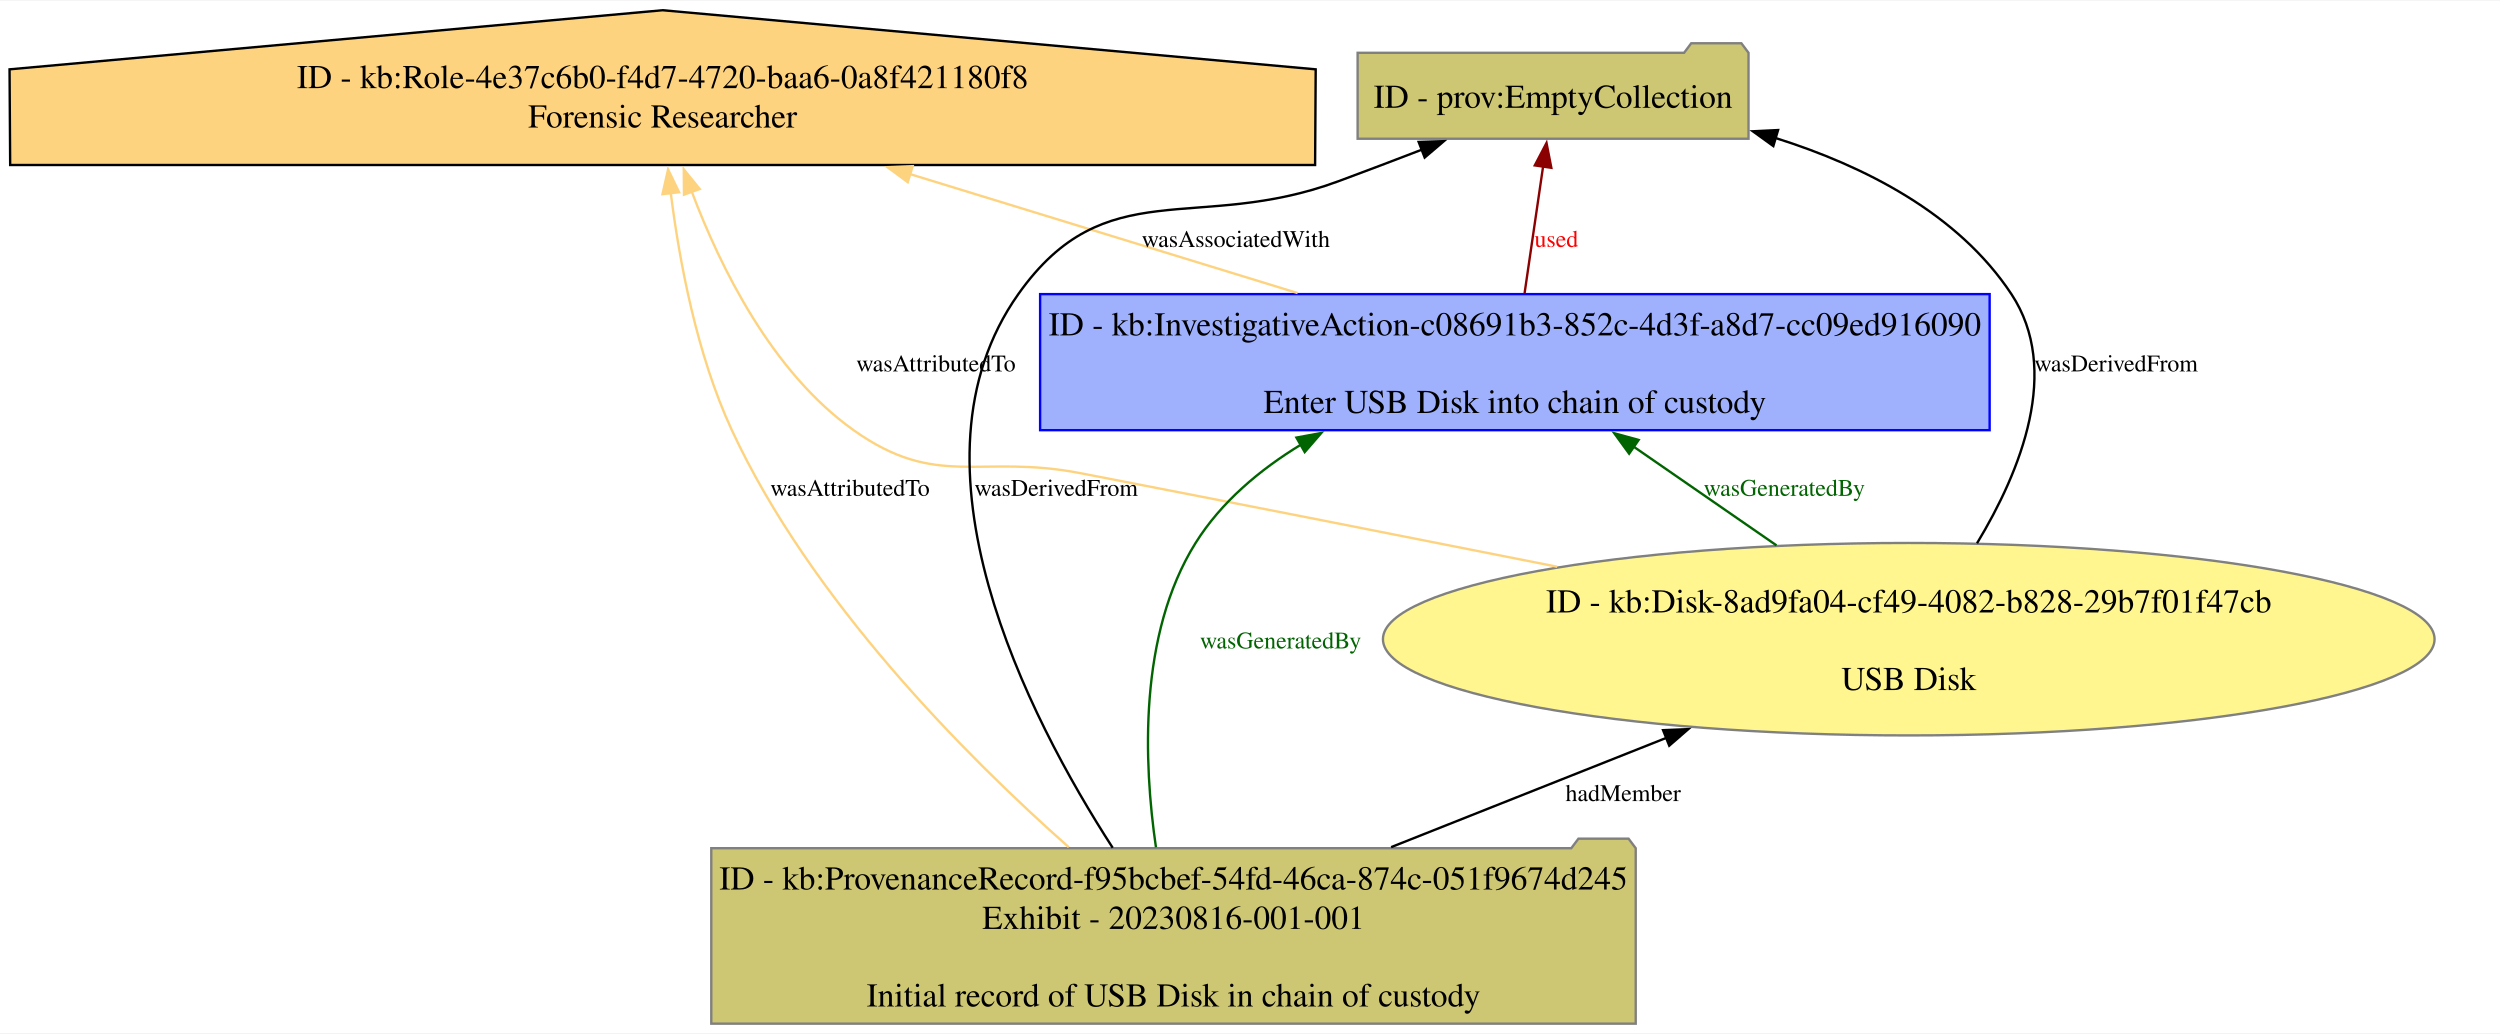
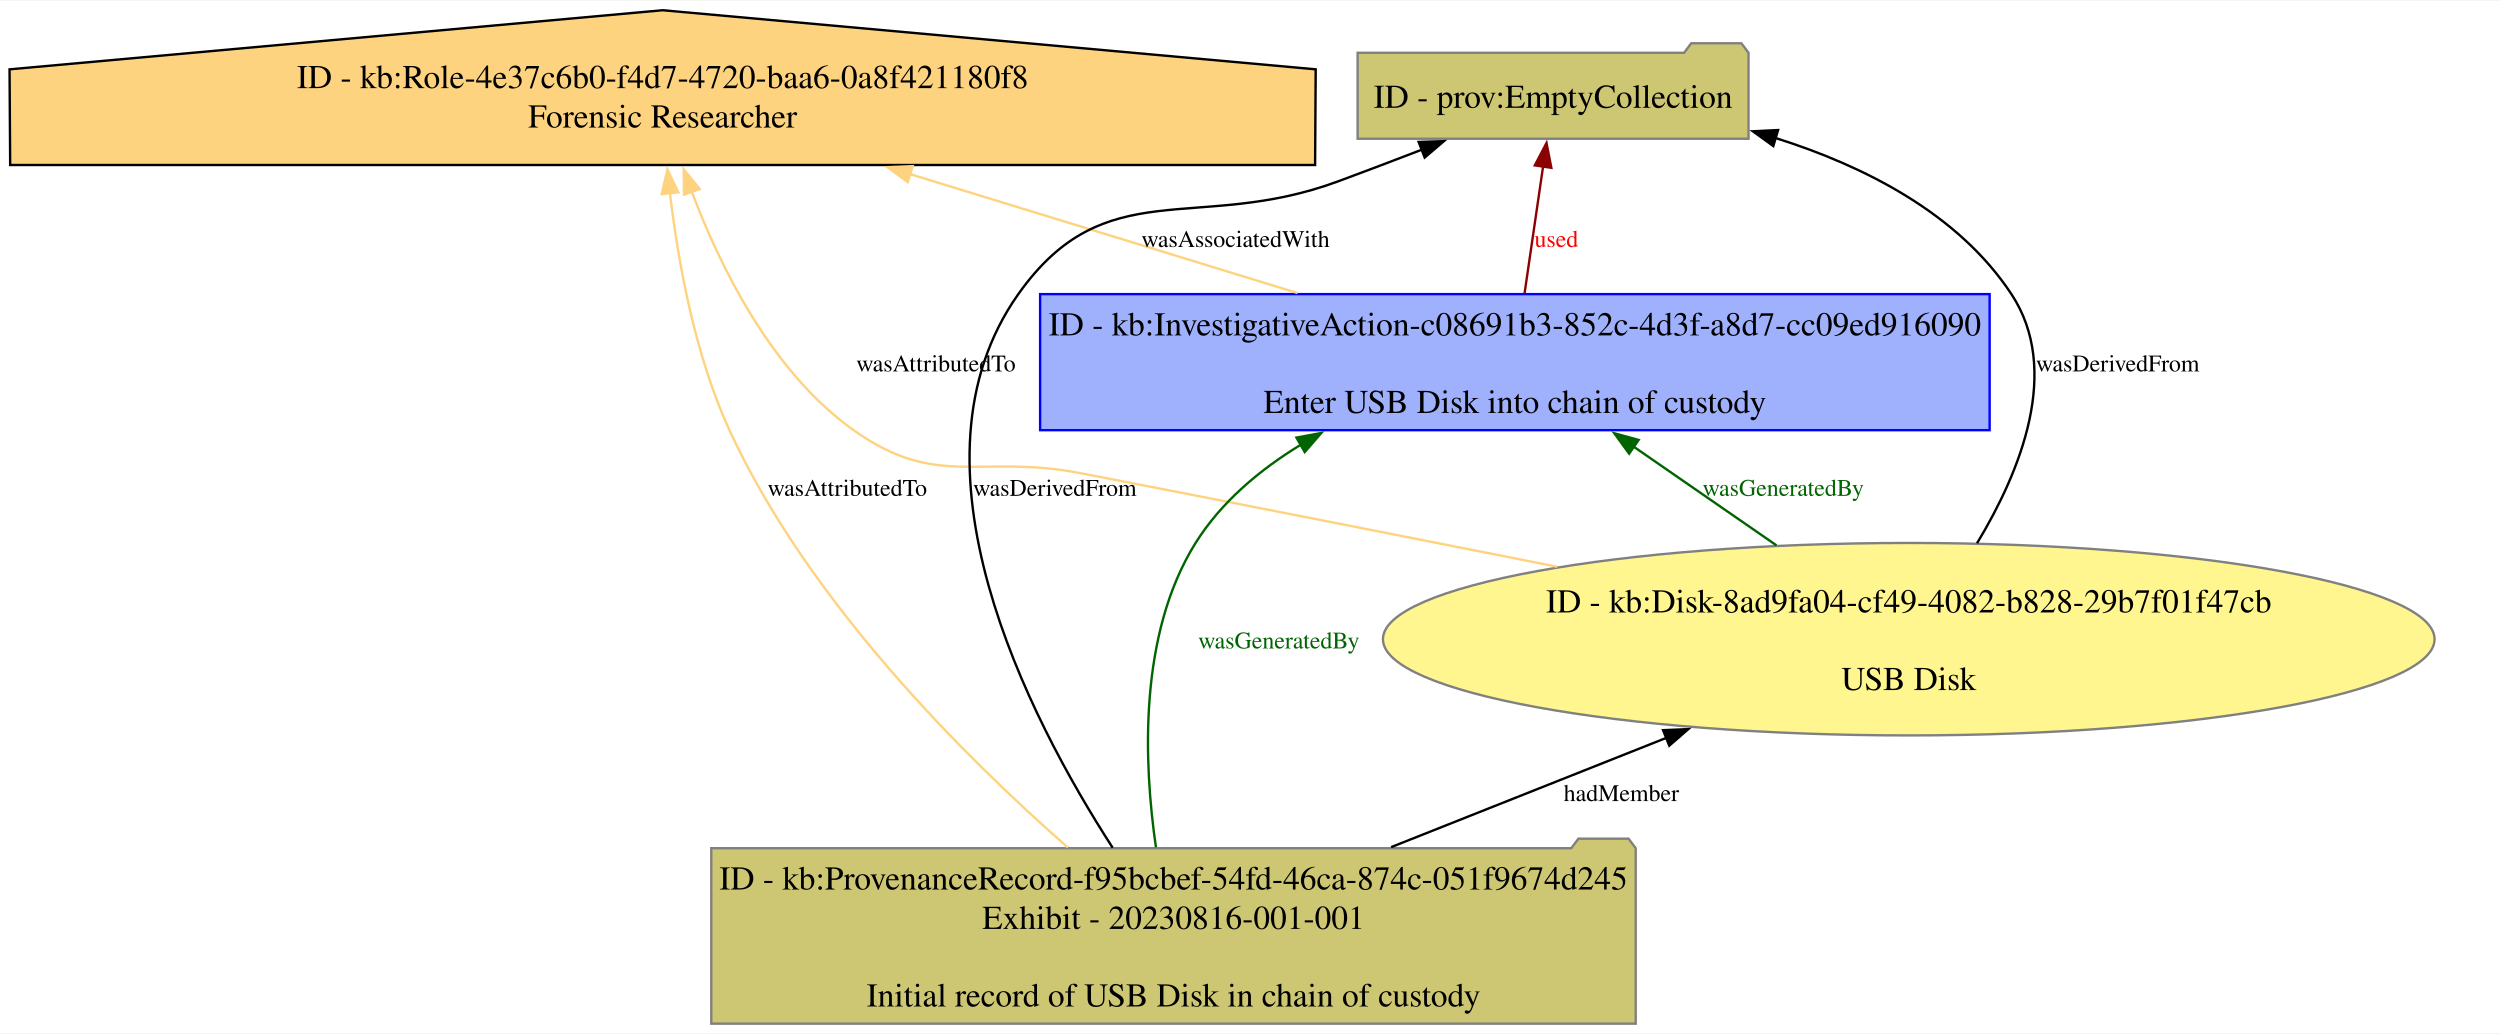
<svg xmlns="http://www.w3.org/2000/svg" xmlns:xlink="http://www.w3.org/1999/xlink" width="1047pt" height="433pt" viewBox="0.00 0.00 1047.24 432.53">
  <g id="graph0" class="graph" transform="scale(1 1) rotate(0) translate(4 428.53)">
    <polygon fill="white" stroke="none" points="-4,4 -4,-428.53 1043.24,-428.53 1043.24,4 -4,4" />
    <g id="node1" class="node">
      <g id="a_node1">
        <a xlink:title="ID - http://example.org/kb/Disk-8ad9fa04-cf49-4082-b828-29b7f01f47cb">
          <ellipse fill="#fff68f" stroke="#808080" cx="795.57" cy="-161.06" rx="220.26" ry="40.31" />
          <text text-anchor="middle" x="795.57" y="-172.26" font-family="Times,serif" font-size="14.00">ID - kb:Disk-8ad9fa04-cf49-4082-b828-29b7f01f47cb</text>
          <text text-anchor="middle" x="795.57" y="-139.76" font-family="Times,serif" font-size="14.00">USB Disk</text>
        </a>
      </g>
    </g>
    <g id="node2" class="node">
      <g id="a_node2">
        <a xlink:title="ID - http://example.org/kb/InvestigativeAction-c08691b3-852c-4d3f-a8d7-cc09ed916090">
          <polygon fill="#9fb1fc" stroke="#0000ff" points="829.45,-305.61 431.7,-305.61 431.7,-248.61 829.45,-248.61 829.45,-305.61" />
          <text text-anchor="middle" x="630.57" y="-288.31" font-family="Times,serif" font-size="14.00">ID - kb:InvestigativeAction-c08691b3-852c-4d3f-a8d7-cc09ed916090</text>
          <text text-anchor="middle" x="630.57" y="-255.81" font-family="Times,serif" font-size="14.00">Enter USB Disk into chain of custody</text>
        </a>
      </g>
    </g>
    <g id="edge1" class="edge">
      <path fill="none" stroke="darkgreen" d="M740.17,-200.35C720.79,-213.75 699.16,-228.7 680.27,-241.75" />
      <polygon fill="darkgreen" stroke="darkgreen" points="678.44,-238.77 672.21,-247.33 682.42,-244.52 678.44,-238.77" />
-       <text text-anchor="middle" x="743.45" y="-221.11" font-family="Times,serif" font-size="10.00" fill="darkgreen">wasGeneratedBy</text>
+       <text text-anchor="middle" x="743" y="-221.11" font-family="Times,serif" font-size="10.00" fill="darkgreen">wasGeneratedBy</text>
    </g>
    <g id="node4" class="node">
      <g id="a_node4">
        <a xlink:title="ID - http://example.org/kb/Role-4e37c6b0-f4d7-4720-baa6-0a8f421180f8">
          <polygon fill="#fed37f" stroke="black" points="547.14,-399.77 273.57,-424.53 0,-399.77 0.26,-359.7 546.89,-359.7 547.14,-399.77" />
          <text text-anchor="middle" x="273.57" y="-391.9" font-family="Times,serif" font-size="14.00">ID - kb:Role-4e37c6b0-f4d7-4720-baa6-0a8f421180f8</text>
          <text text-anchor="middle" x="273.57" y="-375.4" font-family="Times,serif" font-size="14.00">Forensic Researcher</text>
        </a>
      </g>
    </g>
    <g id="edge2" class="edge">
      <path fill="none" stroke="#fed37f" d="M648.3,-191.41C586.62,-203.64 514.14,-217.92 448.57,-230.61 406.38,-238.77 388.6,-223.71 353.57,-248.61 319.45,-272.87 297.82,-316.57 285.78,-348.54" />
      <polygon fill="#fed37f" stroke="#fed37f" points="282.51,-347.28 282.42,-357.88 289.1,-349.65 282.51,-347.28" />
      <text text-anchor="middle" x="388.07" y="-273.24" font-family="Times,serif" font-size="10.00">wasAttributedTo</text>
    </g>
    <g id="node5" class="node">
      <g id="a_node5">
        <a xlink:title="ID - http://www.w3.org/ns/prov#EmptyCollection">
          <polygon fill="#cdc673" stroke="#808080" points="728.45,-406.7 725.45,-410.7 704.45,-410.7 701.45,-406.7 564.7,-406.7 564.7,-370.7 728.45,-370.7 728.45,-406.7" />
          <text text-anchor="middle" x="646.57" y="-383.65" font-family="Times,serif" font-size="14.00">ID - prov:EmptyCollection</text>
        </a>
      </g>
    </g>
    <g id="edge3" class="edge">
      <path fill="none" stroke="black" d="M824.16,-201.23C842.57,-231.67 859.5,-273.91 838.57,-305.61 816.31,-339.34 777.02,-359.26 739.76,-371" />
      <polygon fill="black" stroke="black" points="738.84,-367.62 730.25,-373.82 740.83,-374.34 738.84,-367.62" />
-       <text text-anchor="middle" x="882.45" y="-273.24" font-family="Times,serif" font-size="10.00">wasDerivedFrom</text>
+       <text text-anchor="middle" x="883.1" y="-273.24" font-family="Times,serif" font-size="10.00">wasDerivedFrom</text>
    </g>
    <g id="edge4" class="edge">
      <path fill="none" stroke="#fed37f" d="M539.56,-306.05C490,-321.26 428.47,-340.15 377.08,-355.92" />
      <polygon fill="#fed37f" stroke="#fed37f" points="376.26,-352.51 367.73,-358.79 378.31,-359.21 376.26,-352.51" />
-       <text text-anchor="middle" x="513.7" y="-325.36" font-family="Times,serif" font-size="10.00">wasAssociatedWith</text>
+       <text text-anchor="middle" x="513.57" y="-325.36" font-family="Times,serif" font-size="10.00">wasAssociatedWith</text>
    </g>
    <g id="edge5" class="edge">
      <path fill="none" stroke="#8b0000" d="M634.65,-306.05C637.03,-322.38 640.04,-342.93 642.43,-359.33" />
      <polygon fill="#8b0000" stroke="#8b0000" points="638.92,-359.53 643.83,-368.92 645.85,-358.52 638.92,-359.53" />
      <text text-anchor="middle" x="647.95" y="-325.36" font-family="Times,serif" font-size="10.00" fill="red">used</text>
    </g>
    <g id="node3" class="node">
      <g id="a_node3">
        <a xlink:title="ID - http://example.org/kb/ProvenanceRecord-f95bcbef-54fd-46ca-874c-051f9674d245">
          <polygon fill="#cdc673" stroke="#808080" points="681.2,-73.5 678.2,-77.5 657.2,-77.5 654.2,-73.5 293.95,-73.5 293.95,0 681.2,0 681.2,-73.5" />
          <text text-anchor="middle" x="487.57" y="-56.2" font-family="Times,serif" font-size="14.00">ID - kb:ProvenanceRecord-f95bcbef-54fd-46ca-874c-051f9674d245</text>
          <text text-anchor="middle" x="487.57" y="-39.7" font-family="Times,serif" font-size="14.00">Exhibit - 20230816-001-001</text>
          <text text-anchor="middle" x="487.57" y="-7.2" font-family="Times,serif" font-size="14.00">Initial record of USB Disk in chain of custody</text>
        </a>
      </g>
    </g>
    <g id="edge6" class="edge">
      <path fill="none" stroke="black" d="M578.73,-73.95C615.05,-88.37 657,-105.03 694.27,-119.83" />
      <polygon fill="black" stroke="black" points="692.65,-122.95 703.24,-123.39 695.24,-116.45 692.65,-122.95" />
-       <text text-anchor="middle" x="675.95" y="-93.25" font-family="Times,serif" font-size="10.00">hadMember</text>
+       <text text-anchor="middle" x="675.18" y="-93.25" font-family="Times,serif" font-size="10.00">hadMember</text>
    </g>
    <g id="edge7" class="edge">
      <path fill="none" stroke="darkgreen" d="M480.22,-73.9C475.08,-109.18 472.84,-163.01 496.82,-201.36 507.53,-218.49 523.66,-232.03 541.04,-242.61" />
      <polygon fill="darkgreen" stroke="darkgreen" points="539.07,-245.51 549.49,-247.44 542.54,-239.44 539.07,-245.51" />
-       <text text-anchor="middle" x="532.45" y="-157.18" font-family="Times,serif" font-size="10.00" fill="darkgreen">wasGeneratedBy</text>
+       <text text-anchor="middle" x="531.7" y="-157.18" font-family="Times,serif" font-size="10.00" fill="darkgreen">wasGeneratedBy</text>
    </g>
    <g id="edge8" class="edge">
-       <path fill="none" stroke="#fed37f" d="M443.69,-73.93C400.25,-112.43 335.59,-177.49 302.57,-248.61 287.87,-280.27 280.56,-319.42 276.97,-348.12" />
-       <polygon fill="#fed37f" stroke="#fed37f" points="273.51,-347.49 275.85,-357.83 280.47,-348.29 273.51,-347.49" />
-       <text text-anchor="middle" x="352.07" y="-221.11" font-family="Times,serif" font-size="10.00">wasAttributedTo</text>
+       <path fill="none" stroke="#fed37f" d="M443.31,-73.81C399.52,-112.22 334.42,-177.21 301.57,-248.61 287,-280.27 279.99,-319.43 276.62,-348.12" />
+       <polygon fill="#fed37f" stroke="#fed37f" points="273.17,-347.51 275.59,-357.83 280.13,-348.26 273.17,-347.51" />
+       <text text-anchor="middle" x="350.95" y="-221.11" font-family="Times,serif" font-size="10.00">wasAttributedTo</text>
    </g>
    <g id="edge9" class="edge">
      <path fill="none" stroke="black" d="M462.1,-73.68C426.64,-128.55 372.12,-234.33 422.57,-305.61 459.05,-357.16 497.34,-330.96 556.57,-352.86 568,-357.09 580.2,-361.72 591.81,-366.2" />
      <polygon fill="black" stroke="black" points="590.27,-369.35 600.86,-369.69 592.79,-362.82 590.27,-369.35" />
-       <text text-anchor="middle" x="438.45" y="-221.11" font-family="Times,serif" font-size="10.00">wasDerivedFrom</text>
+       <text text-anchor="middle" x="437.88" y="-221.11" font-family="Times,serif" font-size="10.00">wasDerivedFrom</text>
    </g>
  </g>
</svg>
